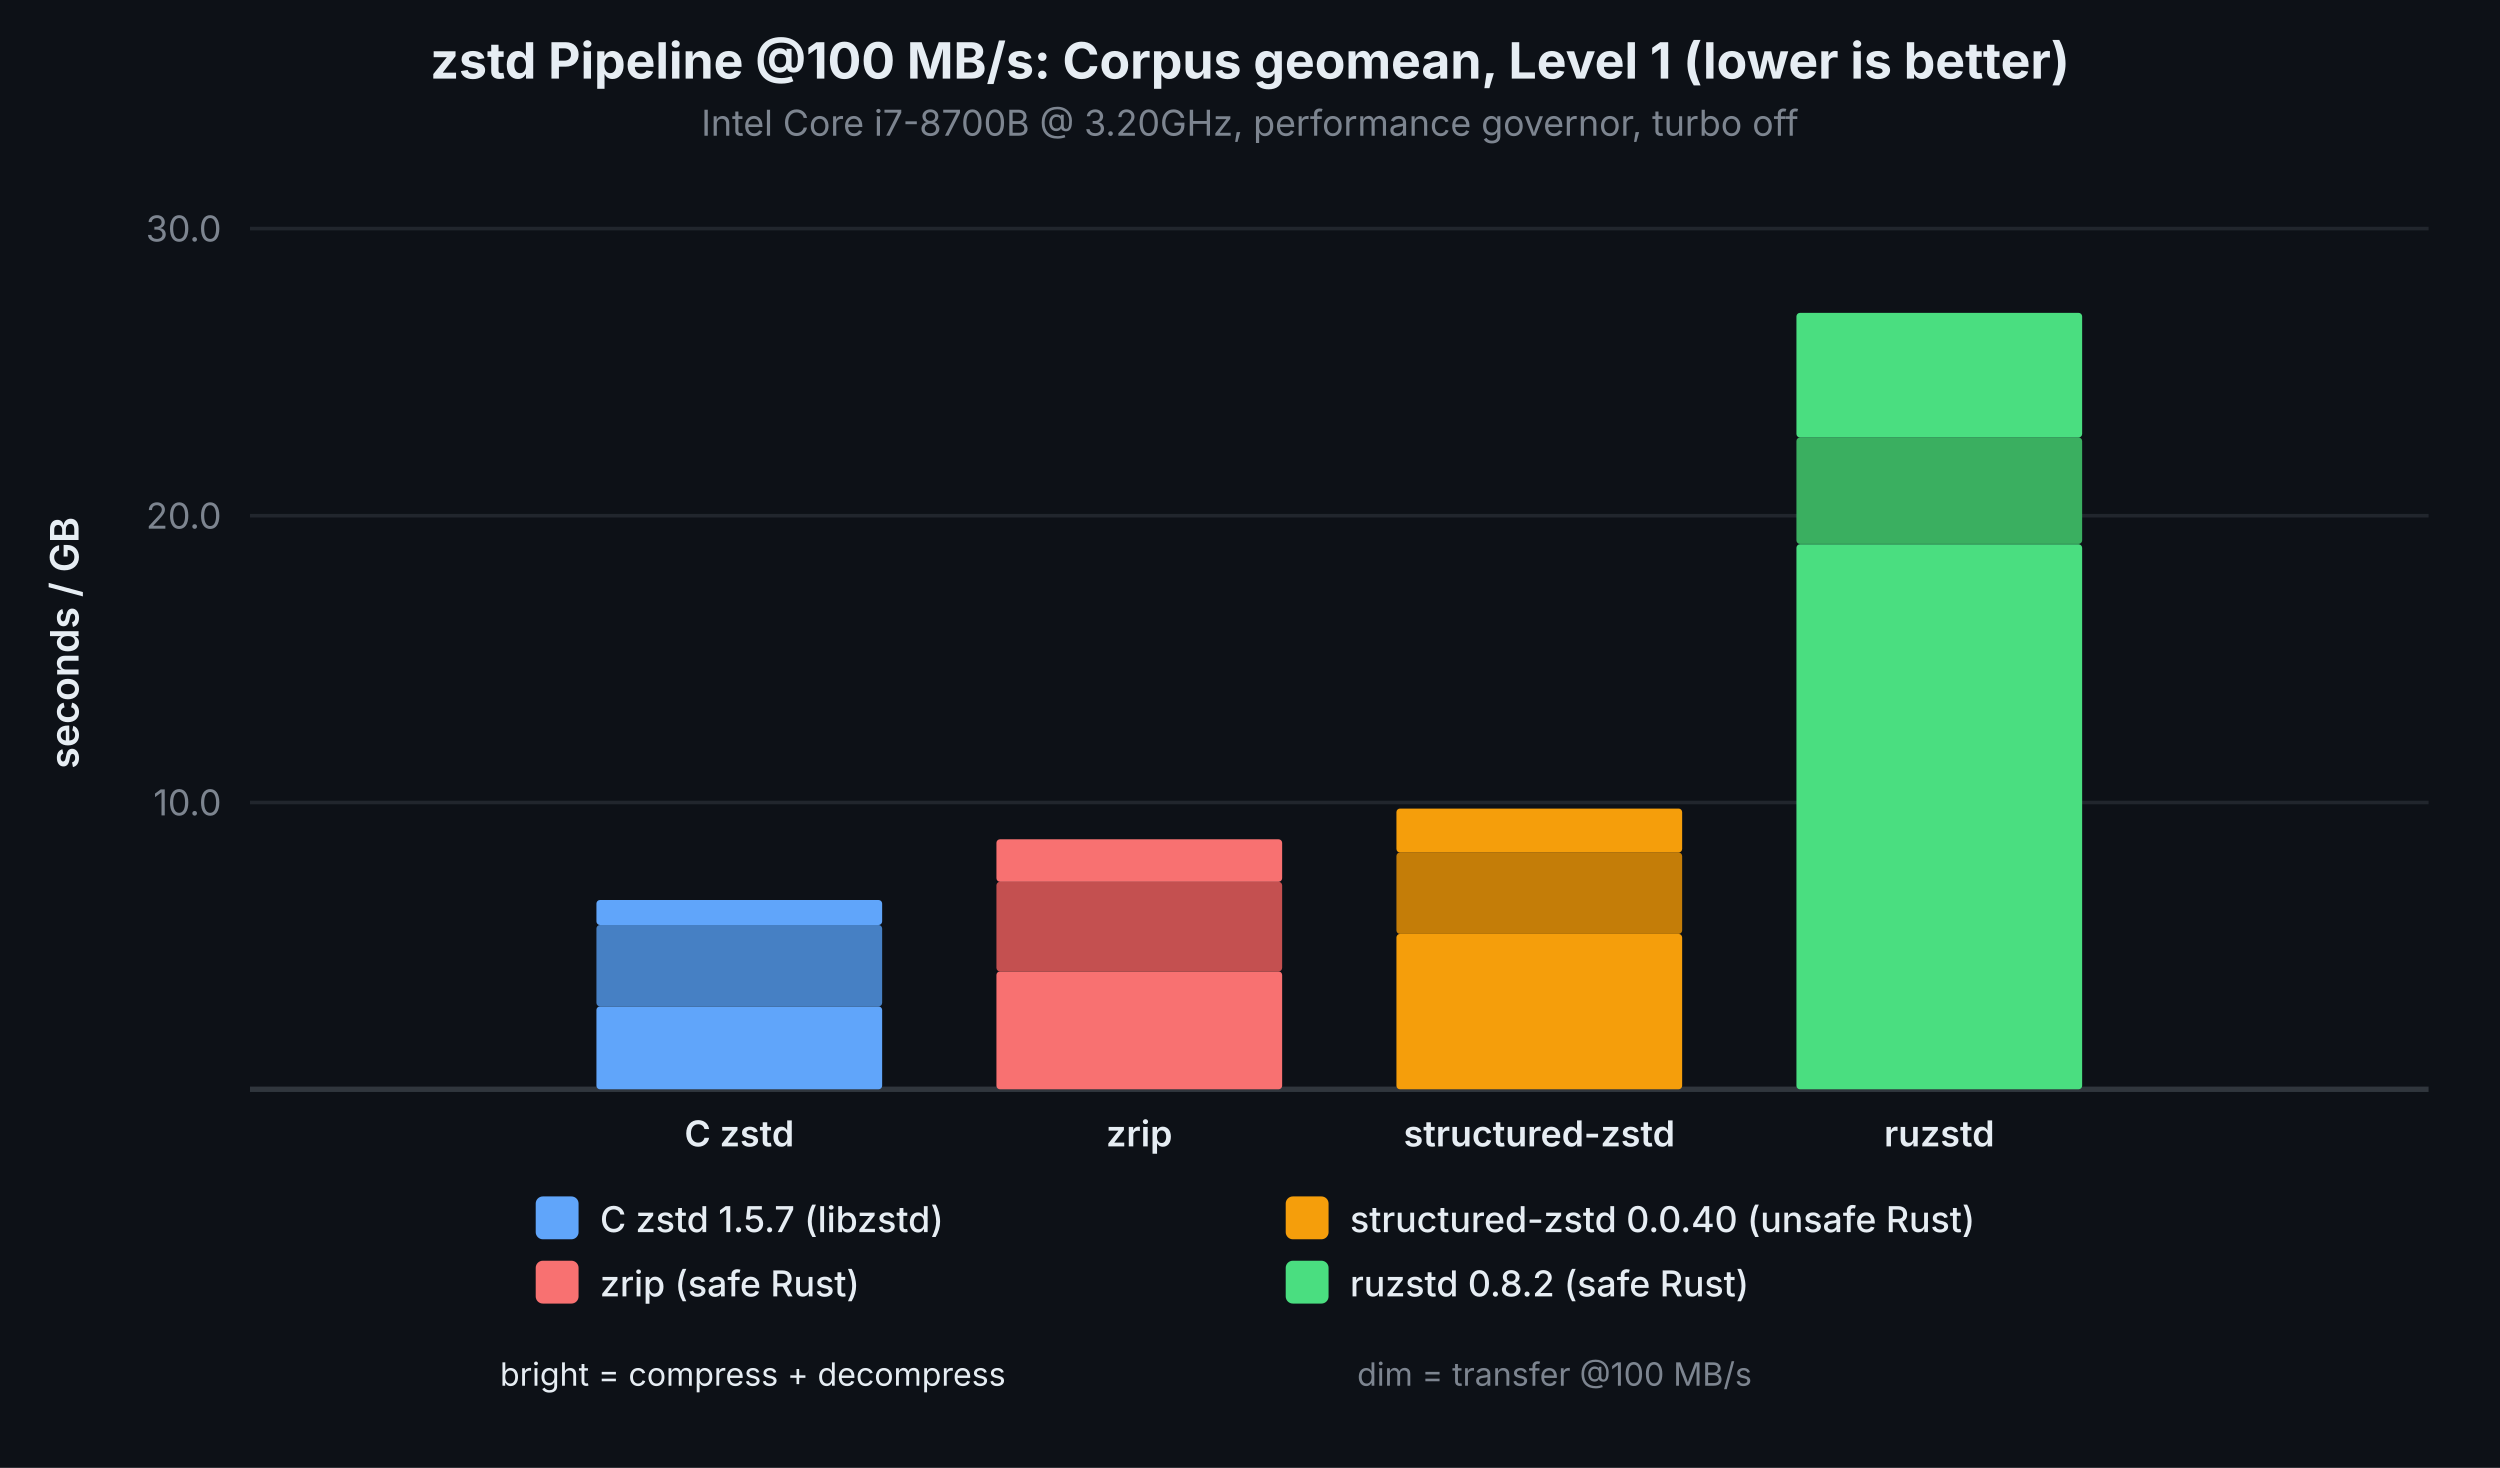
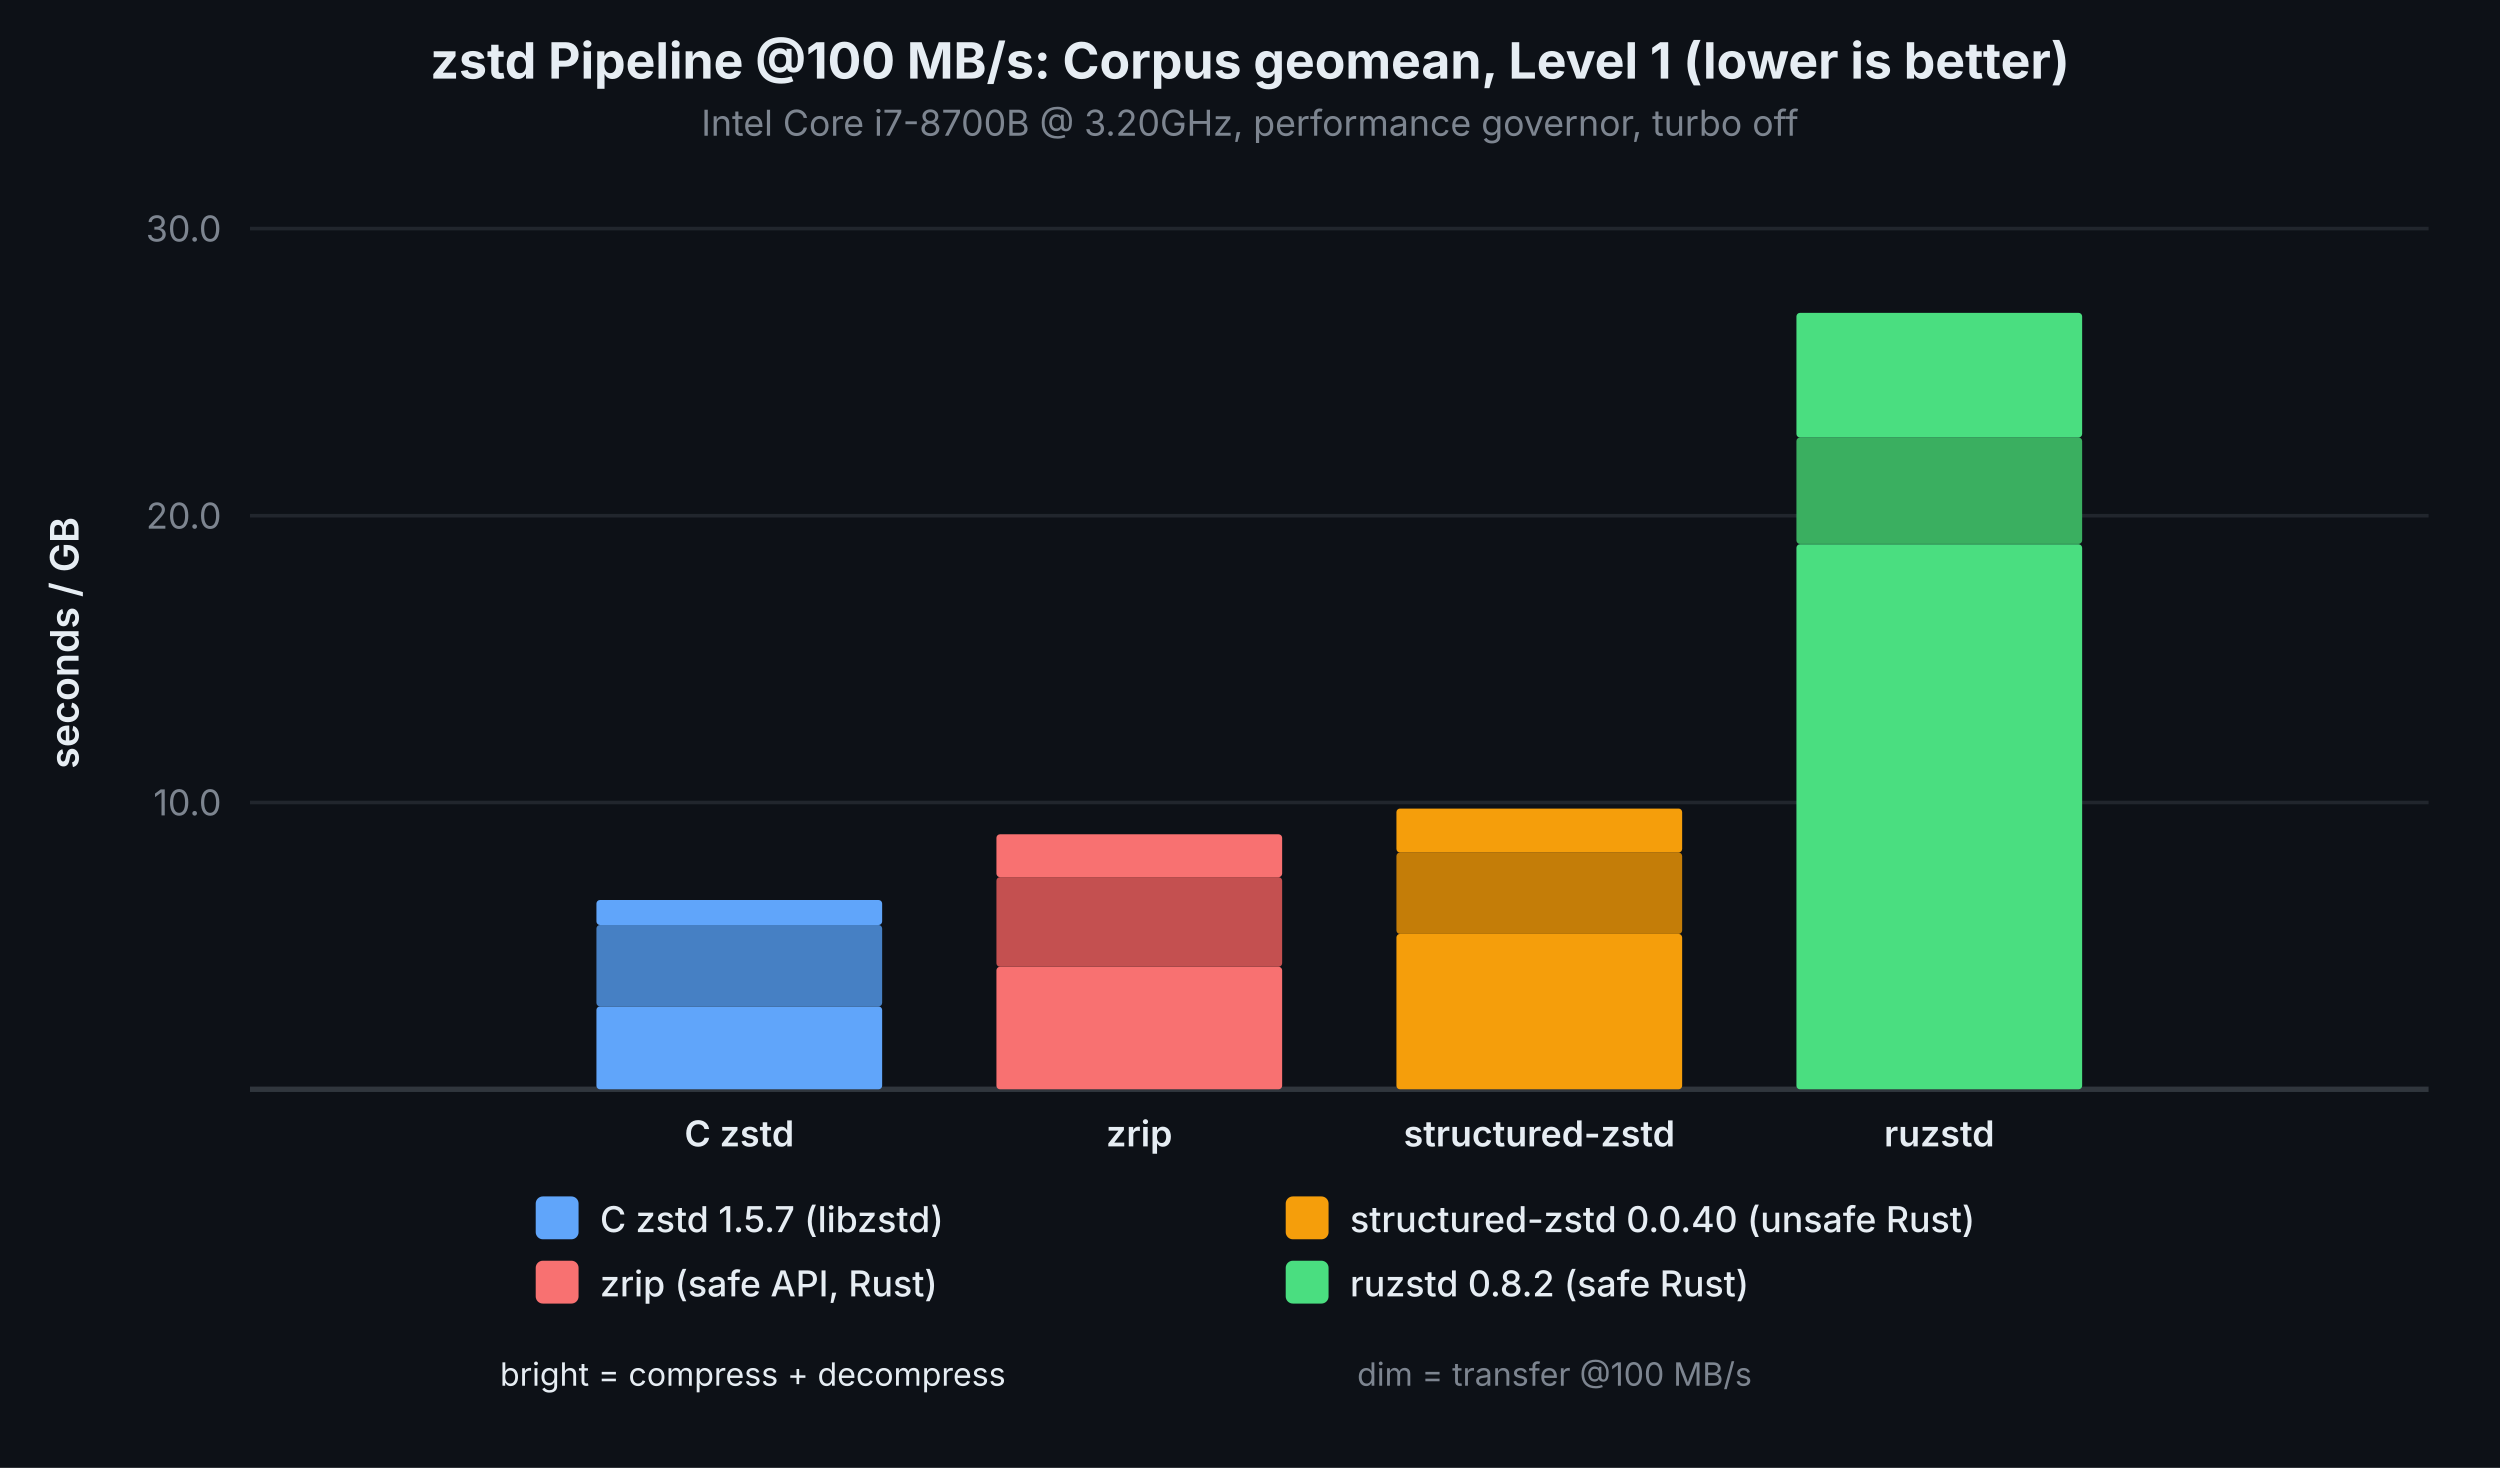
<svg xmlns="http://www.w3.org/2000/svg" viewBox="0 0 700 411" font-family="system-ui, -apple-system, sans-serif">
  <rect width="700" height="411" fill="#0d1117" />
  <text x="350.0" y="22" text-anchor="middle" fill="#e6edf3" font-size="14" font-weight="700">zstd Pipeline @100 MB/s: Corpus geomean, Level 1 (lower is better)</text>
  <text x="350.0" y="38" text-anchor="middle" fill="#7d8590" font-size="10">Intel Core i7-8700B @ 3.20GHz, performance governor, turbo off</text>
  <text x="22" y="180.0" text-anchor="middle" fill="#e6edf3" font-size="11" font-weight="600" transform="rotate(-90,22,180.0)">seconds / GB</text>
  <line x1="70" y1="224.7" x2="680" y2="224.7" stroke="#21262d" stroke-width="1" />
  <text x="62" y="224.7" text-anchor="end" dominant-baseline="middle" fill="#7d8590" font-size="10">10.0</text>
  <line x1="70" y1="144.4" x2="680" y2="144.4" stroke="#21262d" stroke-width="1" />
  <text x="62" y="144.4" text-anchor="end" dominant-baseline="middle" fill="#7d8590" font-size="10">20.0</text>
  <line x1="70" y1="64.0" x2="680" y2="64.0" stroke="#21262d" stroke-width="1" />
  <text x="62" y="64.0" text-anchor="end" dominant-baseline="middle" fill="#7d8590" font-size="10">30.0</text>
  <line x1="70" y1="305" x2="680" y2="305" stroke="#30363d" stroke-width="1.5" />
  <rect x="167.0" y="281.8" width="80.0" height="23.2" fill="#60a5fa" rx="1" />
  <rect x="167.0" y="259.0" width="80.0" height="22.8" fill="#4680c4" rx="1" />
  <rect x="167.0" y="252.0" width="80.0" height="7.0" fill="#60a5fa" rx="1" />
  <text x="207.0" y="321" text-anchor="middle" fill="#e6edf3" font-size="10" font-weight="600">C zstd</text>
-   <rect x="279.0" y="272.0" width="80.0" height="33.0" fill="#f87171" rx="1" />
-   <rect x="279.0" y="246.9" width="80.0" height="25.1" fill="#c45050" rx="1" />
-   <rect x="279.0" y="235.0" width="80.0" height="11.9" fill="#f87171" rx="1" />
+   <rect x="279.0" y="270.7" width="80.0" height="34.3" fill="#f87171" rx="1" />
+   <rect x="279.0" y="245.6" width="80.0" height="25.1" fill="#c45050" rx="1" />
+   <rect x="279.0" y="233.6" width="80.0" height="12.0" fill="#f87171" rx="1" />
  <text x="319.0" y="321" text-anchor="middle" fill="#e6edf3" font-size="10" font-weight="600">zrip</text>
  <rect x="391.0" y="261.5" width="80.0" height="43.5" fill="#f59e0b" rx="1" />
  <rect x="391.0" y="238.7" width="80.0" height="22.8" fill="#c47d08" rx="1" />
  <rect x="391.0" y="226.4" width="80.0" height="12.3" fill="#f59e0b" rx="1" />
  <text x="431.0" y="321" text-anchor="middle" fill="#e6edf3" font-size="10" font-weight="600">structured-zstd</text>
  <rect x="503.0" y="152.4" width="80.0" height="152.6" fill="#4ade80" rx="1" />
  <rect x="503.0" y="122.5" width="80.0" height="29.8" fill="#3aaf60" rx="1" />
  <rect x="503.0" y="87.6" width="80.0" height="34.9" fill="#4ade80" rx="1" />
  <text x="543.0" y="321" text-anchor="middle" fill="#e6edf3" font-size="10" font-weight="600">ruzstd</text>
  <rect x="150" y="335" width="12" height="12" fill="#60a5fa" rx="2" />
  <text x="168" y="345" fill="#e6edf3" font-size="10" font-weight="500">C zstd 1.5.7 (libzstd)</text>
  <rect x="150" y="353" width="12" height="12" fill="#f87171" rx="2" />
-   <text x="168" y="363" fill="#e6edf3" font-size="10" font-weight="500">zrip (safe Rust)</text>
+   <text x="168" y="363" fill="#e6edf3" font-size="10" font-weight="500">zrip (safe API, Rust)</text>
  <rect x="360" y="335" width="12" height="12" fill="#f59e0b" rx="2" />
  <text x="378" y="345" fill="#e6edf3" font-size="10" font-weight="500">structured-zstd 0.0.40 (unsafe Rust)</text>
  <rect x="360" y="353" width="12" height="12" fill="#4ade80" rx="2" />
  <text x="378" y="363" fill="#e6edf3" font-size="10" font-weight="500">ruzstd 0.8.2 (safe Rust)</text>
  <text x="140" y="388" fill="#e6edf3" font-size="9">bright = compress + decompress</text>
  <text x="380" y="388" fill="#7d8590" font-size="9">dim = transfer @100 MB/s</text>
</svg>
